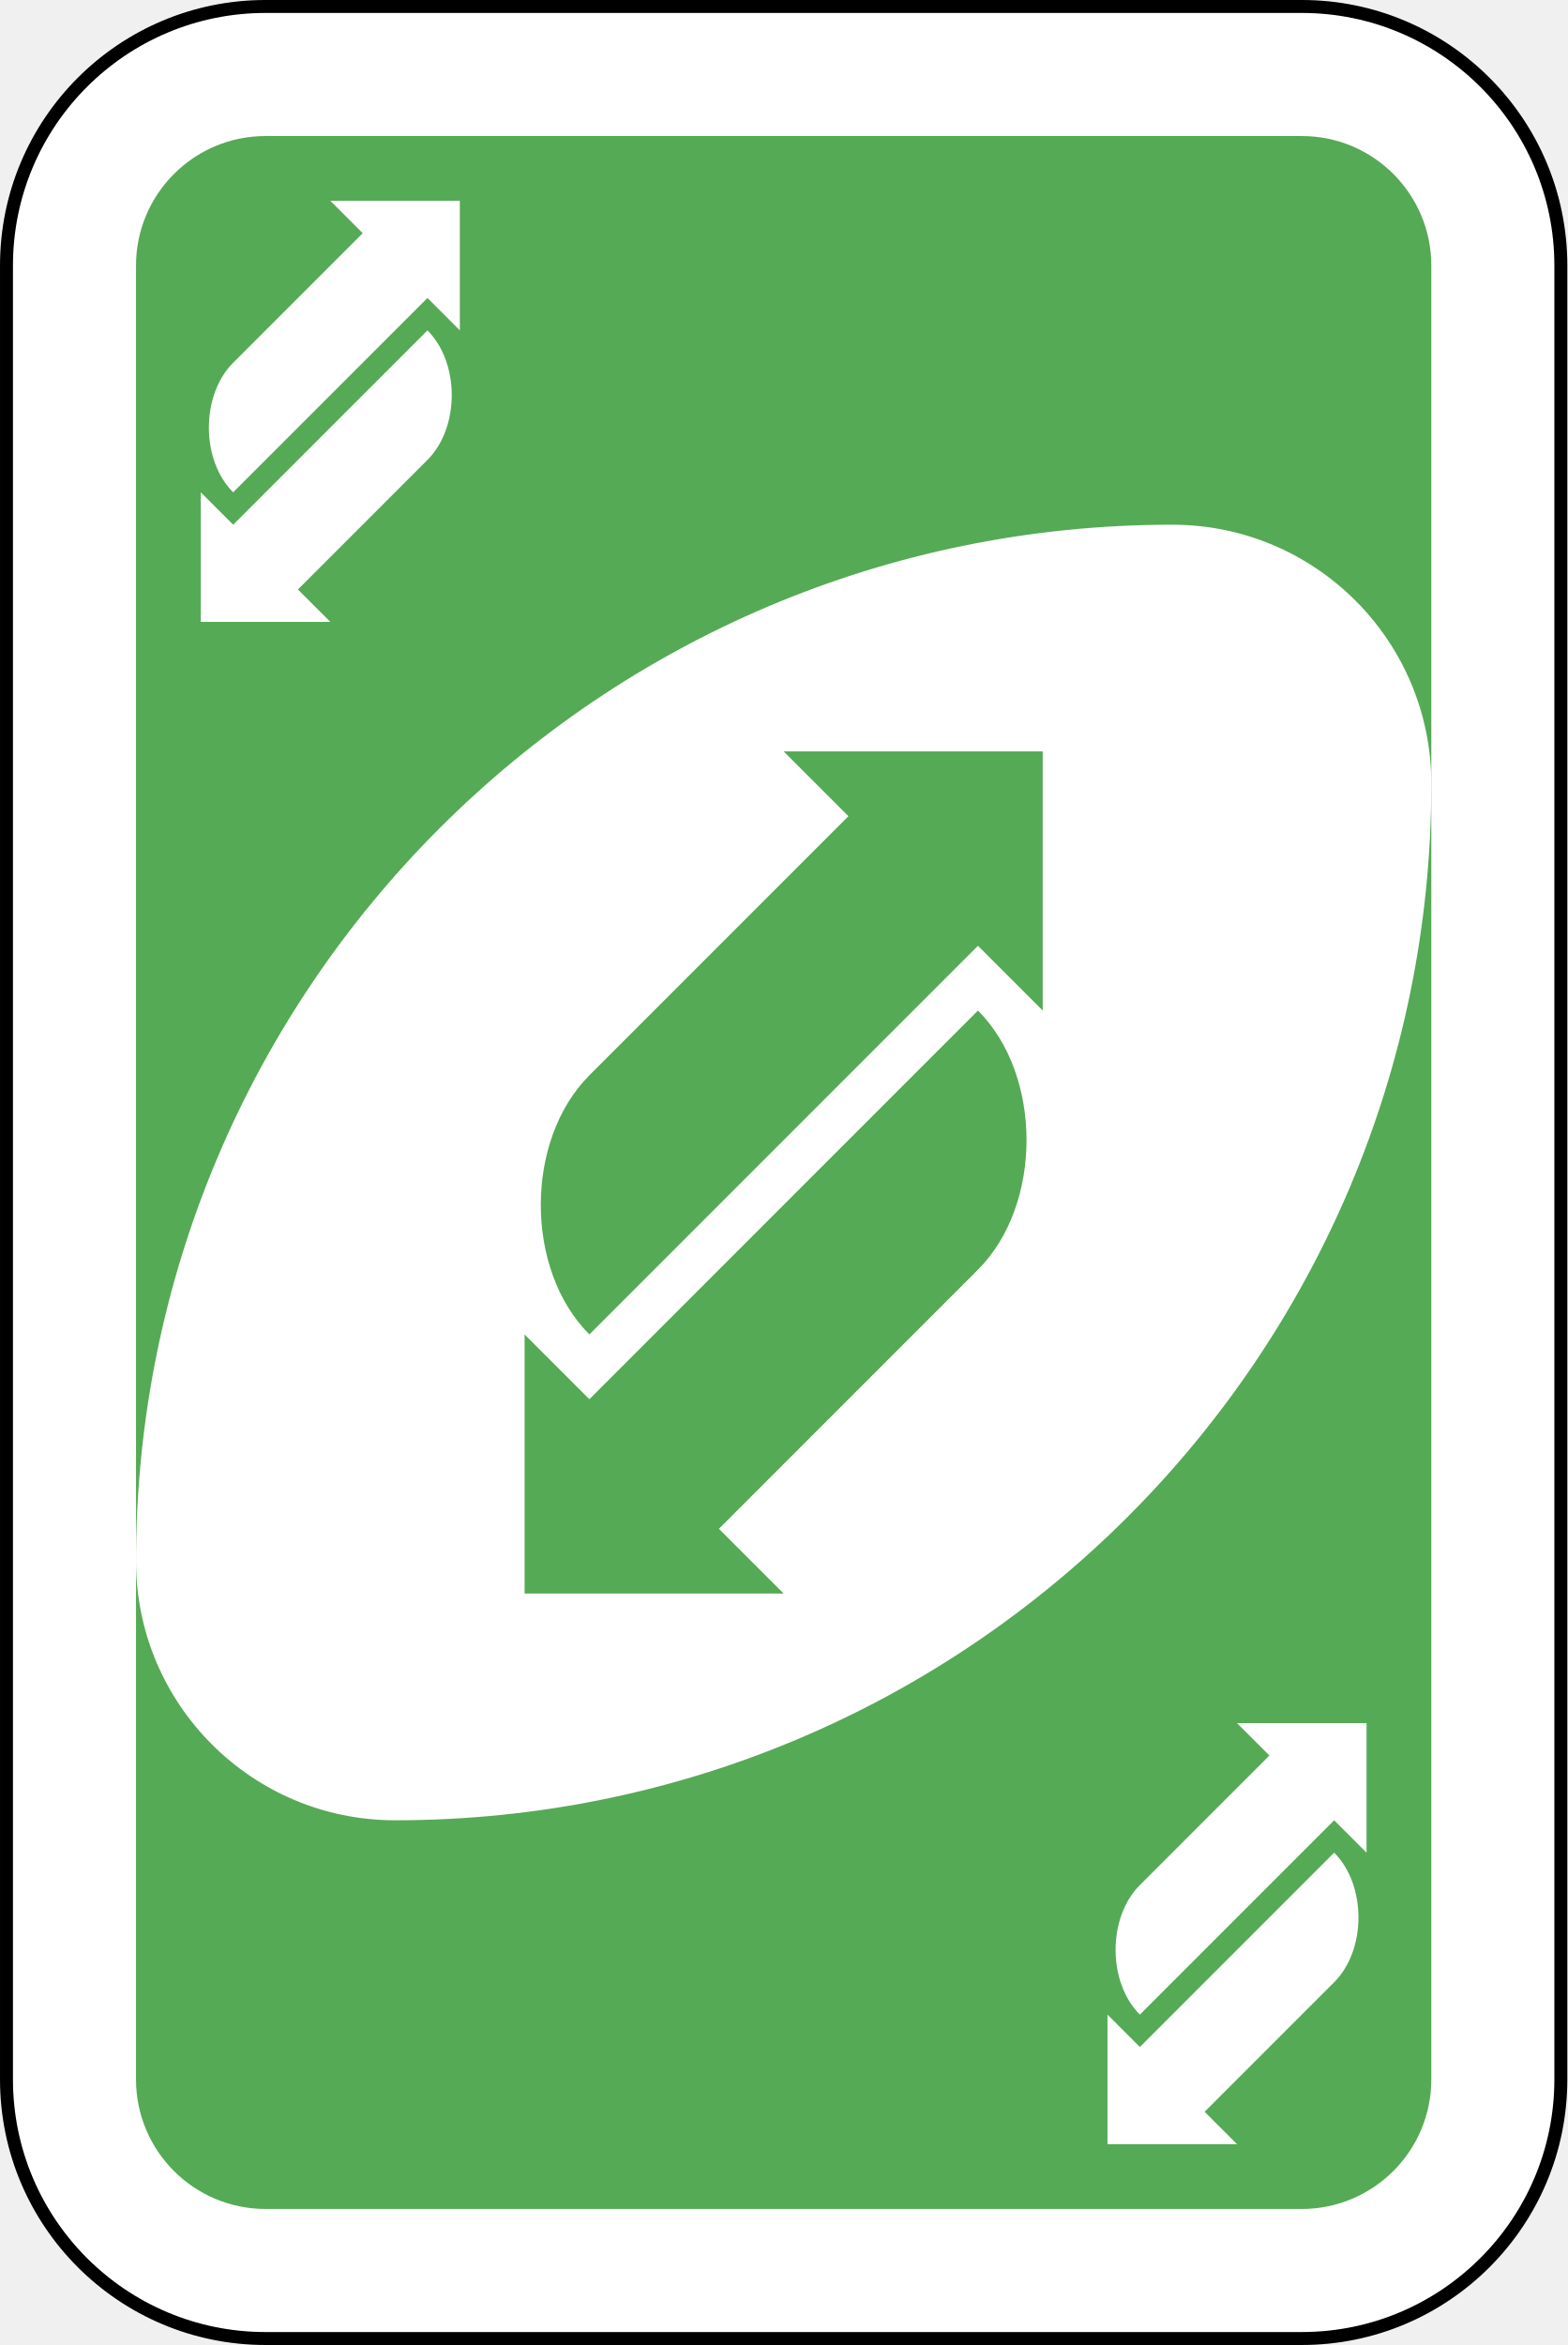
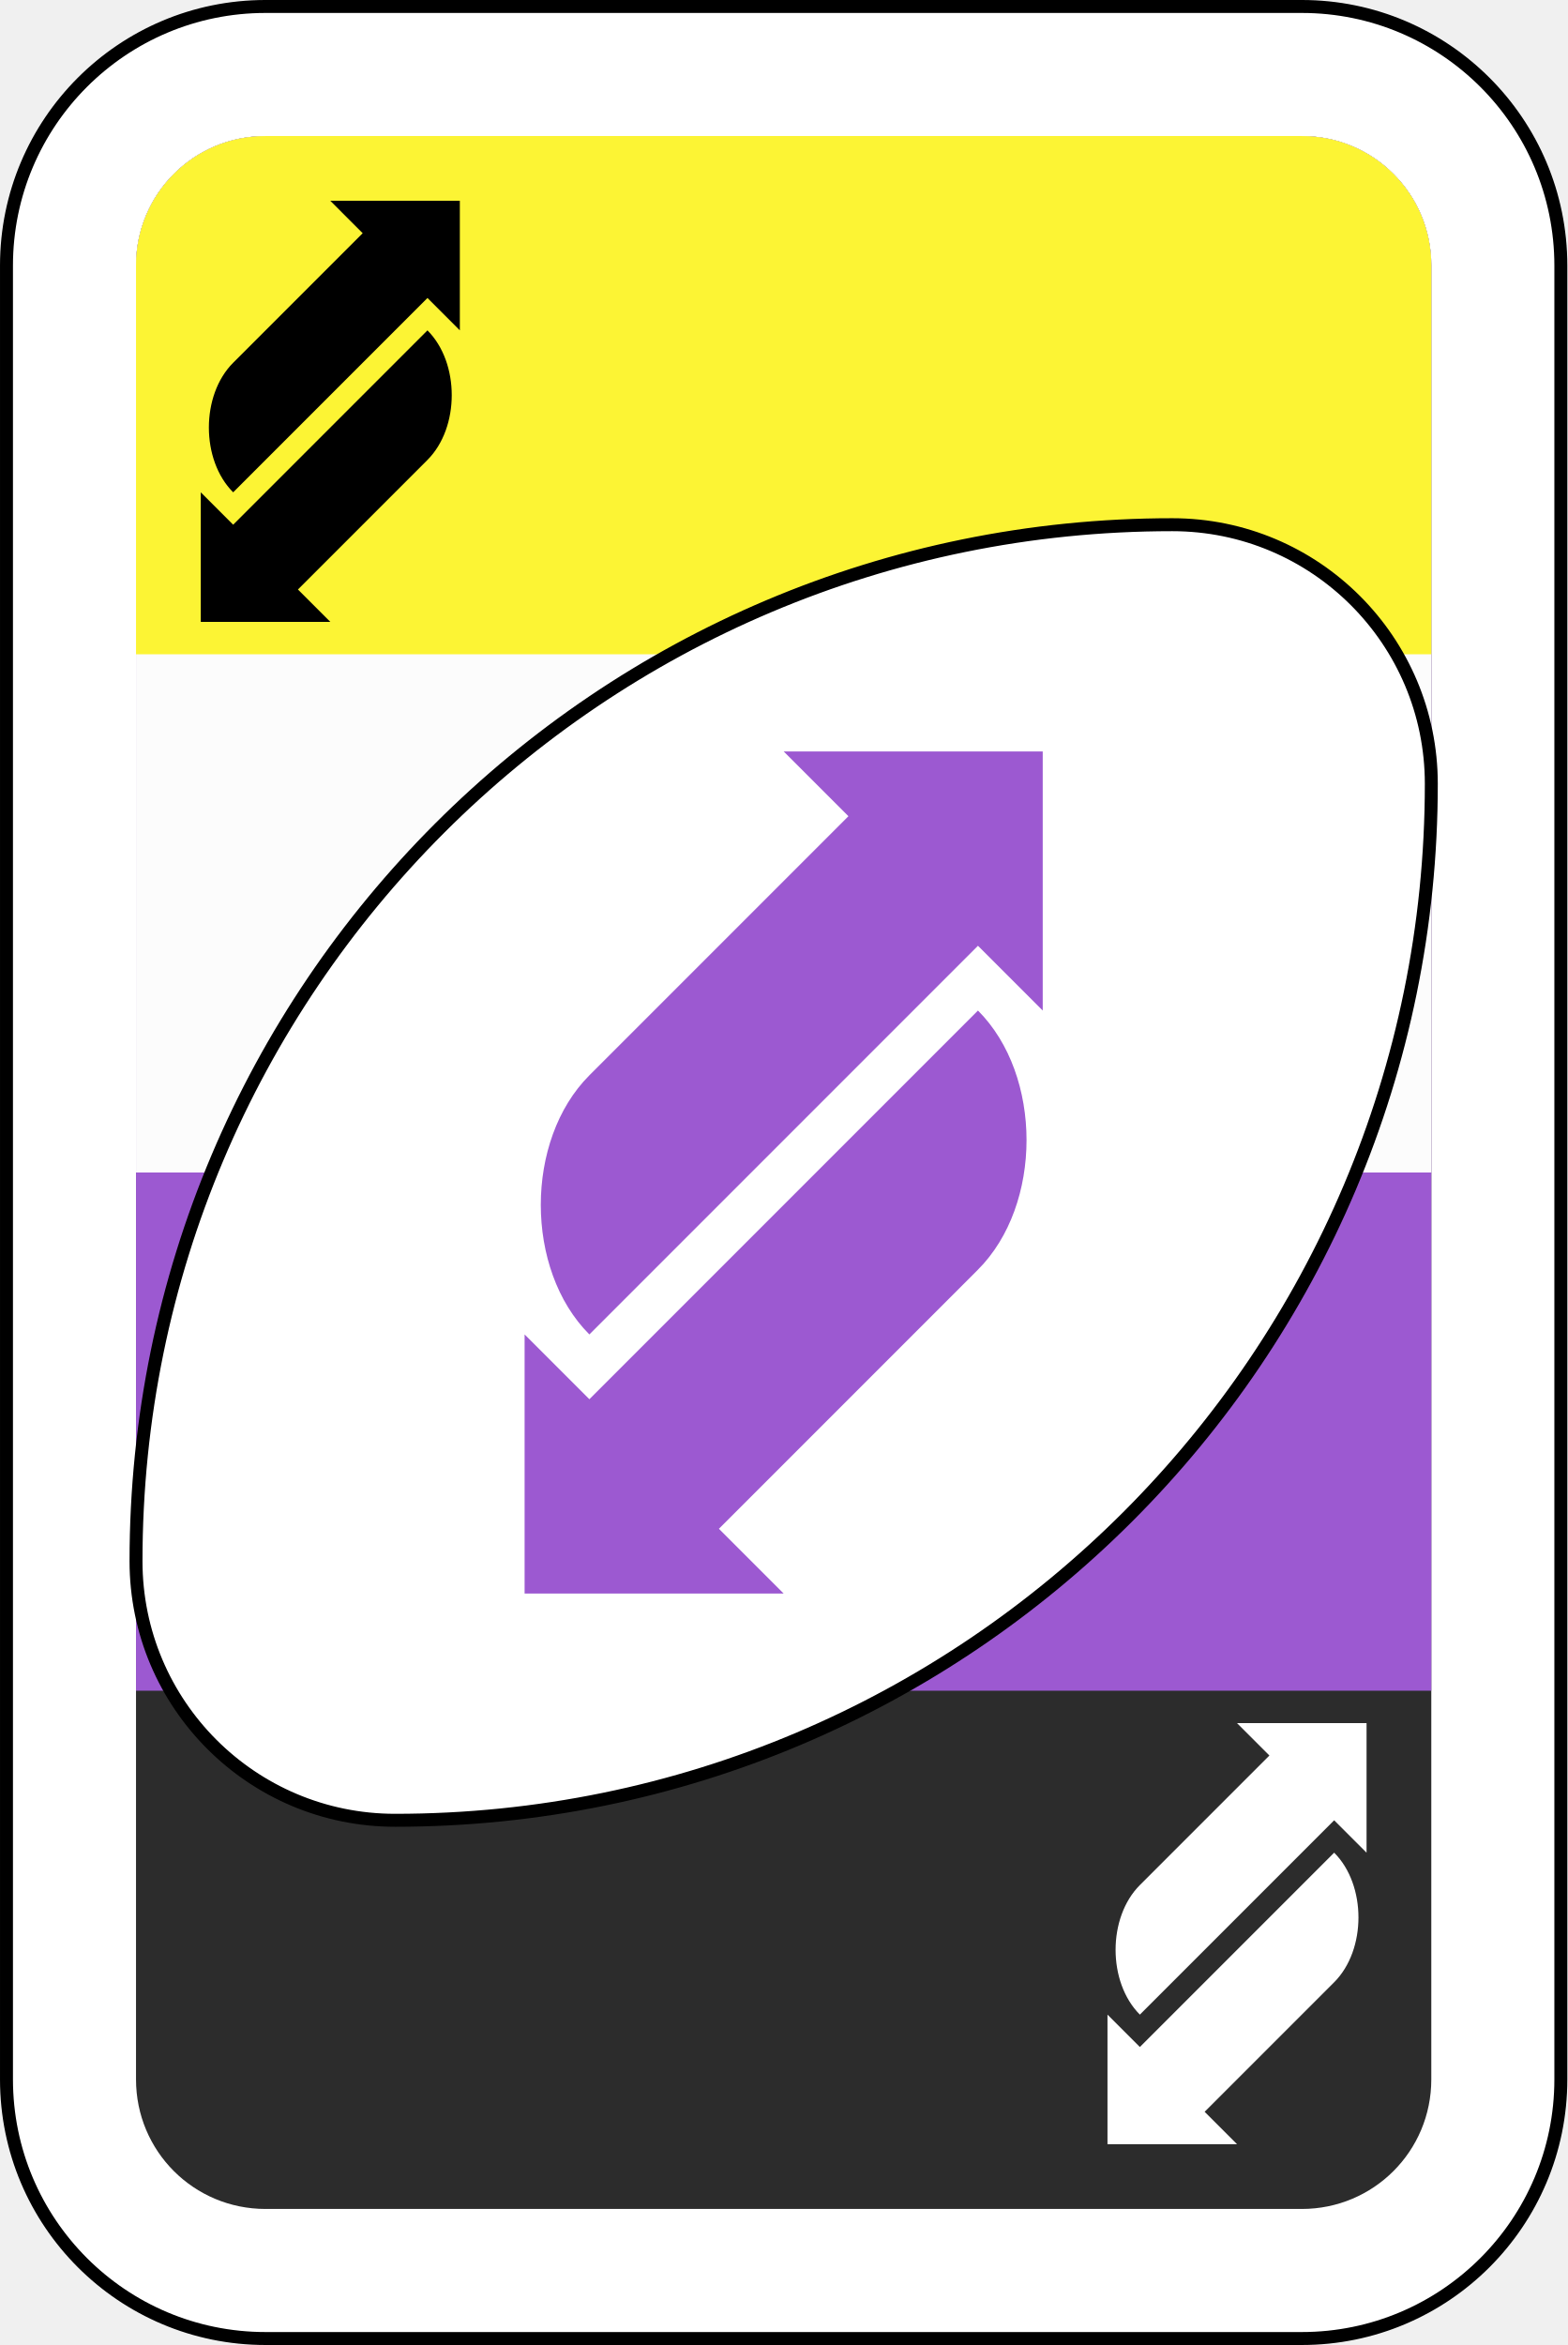
<svg xmlns="http://www.w3.org/2000/svg" width="68.298mm" height="102.164mm" viewBox="0 0 242 362" id="svg6717" version="1.1">
  <defs id="defs6719" />
  <g id="layer1" transform="translate(-236.1428,-337.0765)">
-     <g id="g6643-0" transform="matrix(4,0,0,4,-2402.857,-991.3724)">
-       <rect style="fill:#ffffff;fill-opacity:1;fill-rule:evenodd;stroke:#000000;stroke-width:0.5;stroke-miterlimit:4;stroke-dasharray:none" id="rect2987-8-5-81-25-4" y="332.362" x="660" ry="10" rx="10" height="90" width="60" />
-       <rect style="fill:#55aa55;fill-opacity:1;fill-rule:evenodd;stroke:none" id="rect3757-26-33-5-8-8" y="337.362" x="665" ry="5" rx="5" height="80" width="50" />
-       <path style="fill:#ffffff;fill-opacity:1;fill-rule:evenodd;stroke:none" id="path3773-0-4-8-4-60-3-86-6-5" d="m 705,352.362 c -22.091,0 -40,17.909 -40,40 0,5.523 4.477,10 10,10 22.091,0 40,-17.909 40,-40 0,-5.523 -4.477,-10 -10,-10 z" />
-       <path style="fill:#55aa55;fill-opacity:1;stroke:none" id="path5973-41-9" d="m 690,361.112 2.5,2.5 -10,10 c -2.5,2.5 -2.5,7.5 0,10 l 5,-5 10,-10 2.5,2.5 0,-10 z" />
-       <path style="fill:#55aa55;fill-opacity:1;stroke:none" id="path5973-4-6-2" d="m 690,393.612 -2.5,-2.5 10,-10 c 2.5,-2.5 2.5,-7.5 0,-10 l -5,5 -10,10 -2.5,-2.5 0,10 z" />
-       <path style="fill:#ffffff;stroke:none" id="path5973-6-5-5" d="m 672.5,339.862 1.25,1.25 -5,5 c -1.25,1.25 -1.25,3.75 0,5 l 2.5,-2.5 5,-5 1.25,1.25 0,-5 z" />
-       <path style="fill:#ffffff;stroke:none" id="path5973-4-3-5-4" d="m 672.5,356.112 -1.25,-1.25 5,-5 c 1.25,-1.25 1.25,-3.75 0,-5 l -2.5,2.5 -5,5 -1.25,-1.25 0,5 z" />
-       <path style="fill:#ffffff;stroke:none" id="path5973-6-5-2-1" d="m 707.5,398.612 1.25,1.25 -5,5 c -1.25,1.25 -1.25,3.75 0,5 l 2.5,-2.5 5,-5 1.25,1.25 0,-5 z" />
-       <path style="fill:#ffffff;stroke:none" id="path5973-4-3-5-8-3" d="m 707.5,414.862 -1.25,-1.25 5,-5 c 1.25,-1.25 1.25,-3.75 0,-5 l -2.5,2.5 -5,5 -1.25,-1.25 0,5 z" />
+     <g id="layer1-1" transform="translate(-9.1461334e-5,-1.109877e-4)">
+       <rect style="fill:#ffffff;fill-opacity:1;fill-rule:evenodd;stroke:#000000;stroke-width:2;stroke-miterlimit:4;stroke-dasharray:none" id="rect2987-8-5-81-7-5-7-3" y="338.076" x="237.143" ry="40" rx="40" height="360" width="240" />
+       <g id="g926" transform="matrix(0.6666656,0,0,1.599999,257.1428,358.0764)">
+         <path id="path906" style="fill:#2c2c2c;fill-opacity:1;stroke-width:1.102" d="m 43.732,22.4 c -11.819,0 -21.332,9.513 -21.332,21.332 V 342.4 c 0,11.819 9.513,21.332 21.332,21.332 H 214.4 c 11.819,0 21.332,-9.513 21.332,-21.332 V 43.732 c 0,-11.819 -9.513,-21.332 -21.332,-21.332 z" transform="matrix(1.406252,0,0,0.5859381,-31.49997,-13.12499)" />
+         <path id="path908" style="fill:#9c59d1;fill-opacity:1;stroke-width:1.102" d="m 43.732,22.4 c -11.819,0 -21.332,9.513 -21.332,21.332 V 278.4 H 235.732 V 43.732 c 0,-11.819 -9.513,-21.332 -21.332,-21.332 z" transform="matrix(1.406252,0,0,0.5859381,-31.49997,-13.12499)" />
+         <path id="path910" style="fill:#fcfcfc;fill-opacity:1;stroke-width:1.102" d="m 43.732,22.4 c -11.819,0 -21.332,9.513 -21.332,21.332 V 193.066 H 235.732 V 43.732 c 0,-11.819 -9.513,-21.332 -21.332,-21.332 z" transform="matrix(1.406252,0,0,0.5859381,-31.49997,-13.12499)" />
+         <path id="path912" style="fill:#fcf434;fill-opacity:1;stroke-width:1.102" d="m 43.732,22.4 c -11.819,0 -21.332,9.513 -21.332,21.332 V 107.732 H 235.732 V 43.732 c 0,-11.819 -9.513,-21.332 -21.332,-21.332 z" transform="matrix(1.406252,0,0,0.5859381,-31.49997,-13.12499)" />
+       </g>
+       <path style="fill:#ffffff;fill-opacity:1;fill-rule:evenodd;stroke:#000000;stroke-width:2;stroke-miterlimit:4;stroke-dasharray:none;stroke-opacity:1" id="path3773-0-4-8-4-60-3-86-29-2-7-7" d="m 417.143,418.076 c -88.366,0 -160,71.634 -160,160 0,22.091 17.909,40 40,40 88.366,0 160,-71.634 160,-160 0,-22.091 -17.909,-40 -40,-40 z" />
    </g>
+     <path style="fill:#9c59d1;fill-opacity:1;stroke:none;stroke-width:4" id="path5973-41-9" d="m 357.143,453.076 10,10 -40,40 c -10,10 -10,30 0,40 l 20,-20 40,-40 10,10 v -40 z" />
+     <path style="fill:#9c59d1;fill-opacity:1;stroke:none;stroke-width:4" id="path5973-4-6-2" d="m 357.143,583.076 -10,-10 40,-40 c 10,-10 10,-30 0,-40 l -20,20 -40,40 -10,-10 v 40 z" />
+     <path style="fill:#000000;stroke:none;stroke-width:4;fill-opacity:1" id="path5973-6-5-5" d="m 287.143,368.076 5,5 -20,20 c -5,5 -5,15 0,20 l 10,-10 20,-20 5,5 v -20 z" />
+     <path style="fill:#000000;stroke:none;stroke-width:4;fill-opacity:1" id="path5973-4-3-5-4" d="m 287.143,433.076 -5,-5 20,-20 c 5,-5 5,-15 0,-20 l -10,10 -20,20 -5,-5 v 20 z" />
+     <path style="fill:#ffffff;stroke:none;stroke-width:4" id="path5973-6-5-2-1" d="m 427.143,603.076 5,5 -20,20 c -5,5 -5,15 0,20 l 10,-10 20,-20 5,5 v -20 z" />
+     <path style="fill:#ffffff;stroke:none;stroke-width:4" id="path5973-4-3-5-8-3" d="m 427.143,668.076 -5,-5 20,-20 c 5,-5 5,-15 0,-20 l -10,10 -20,20 -5,-5 v 20 z" />
  </g>
</svg>
